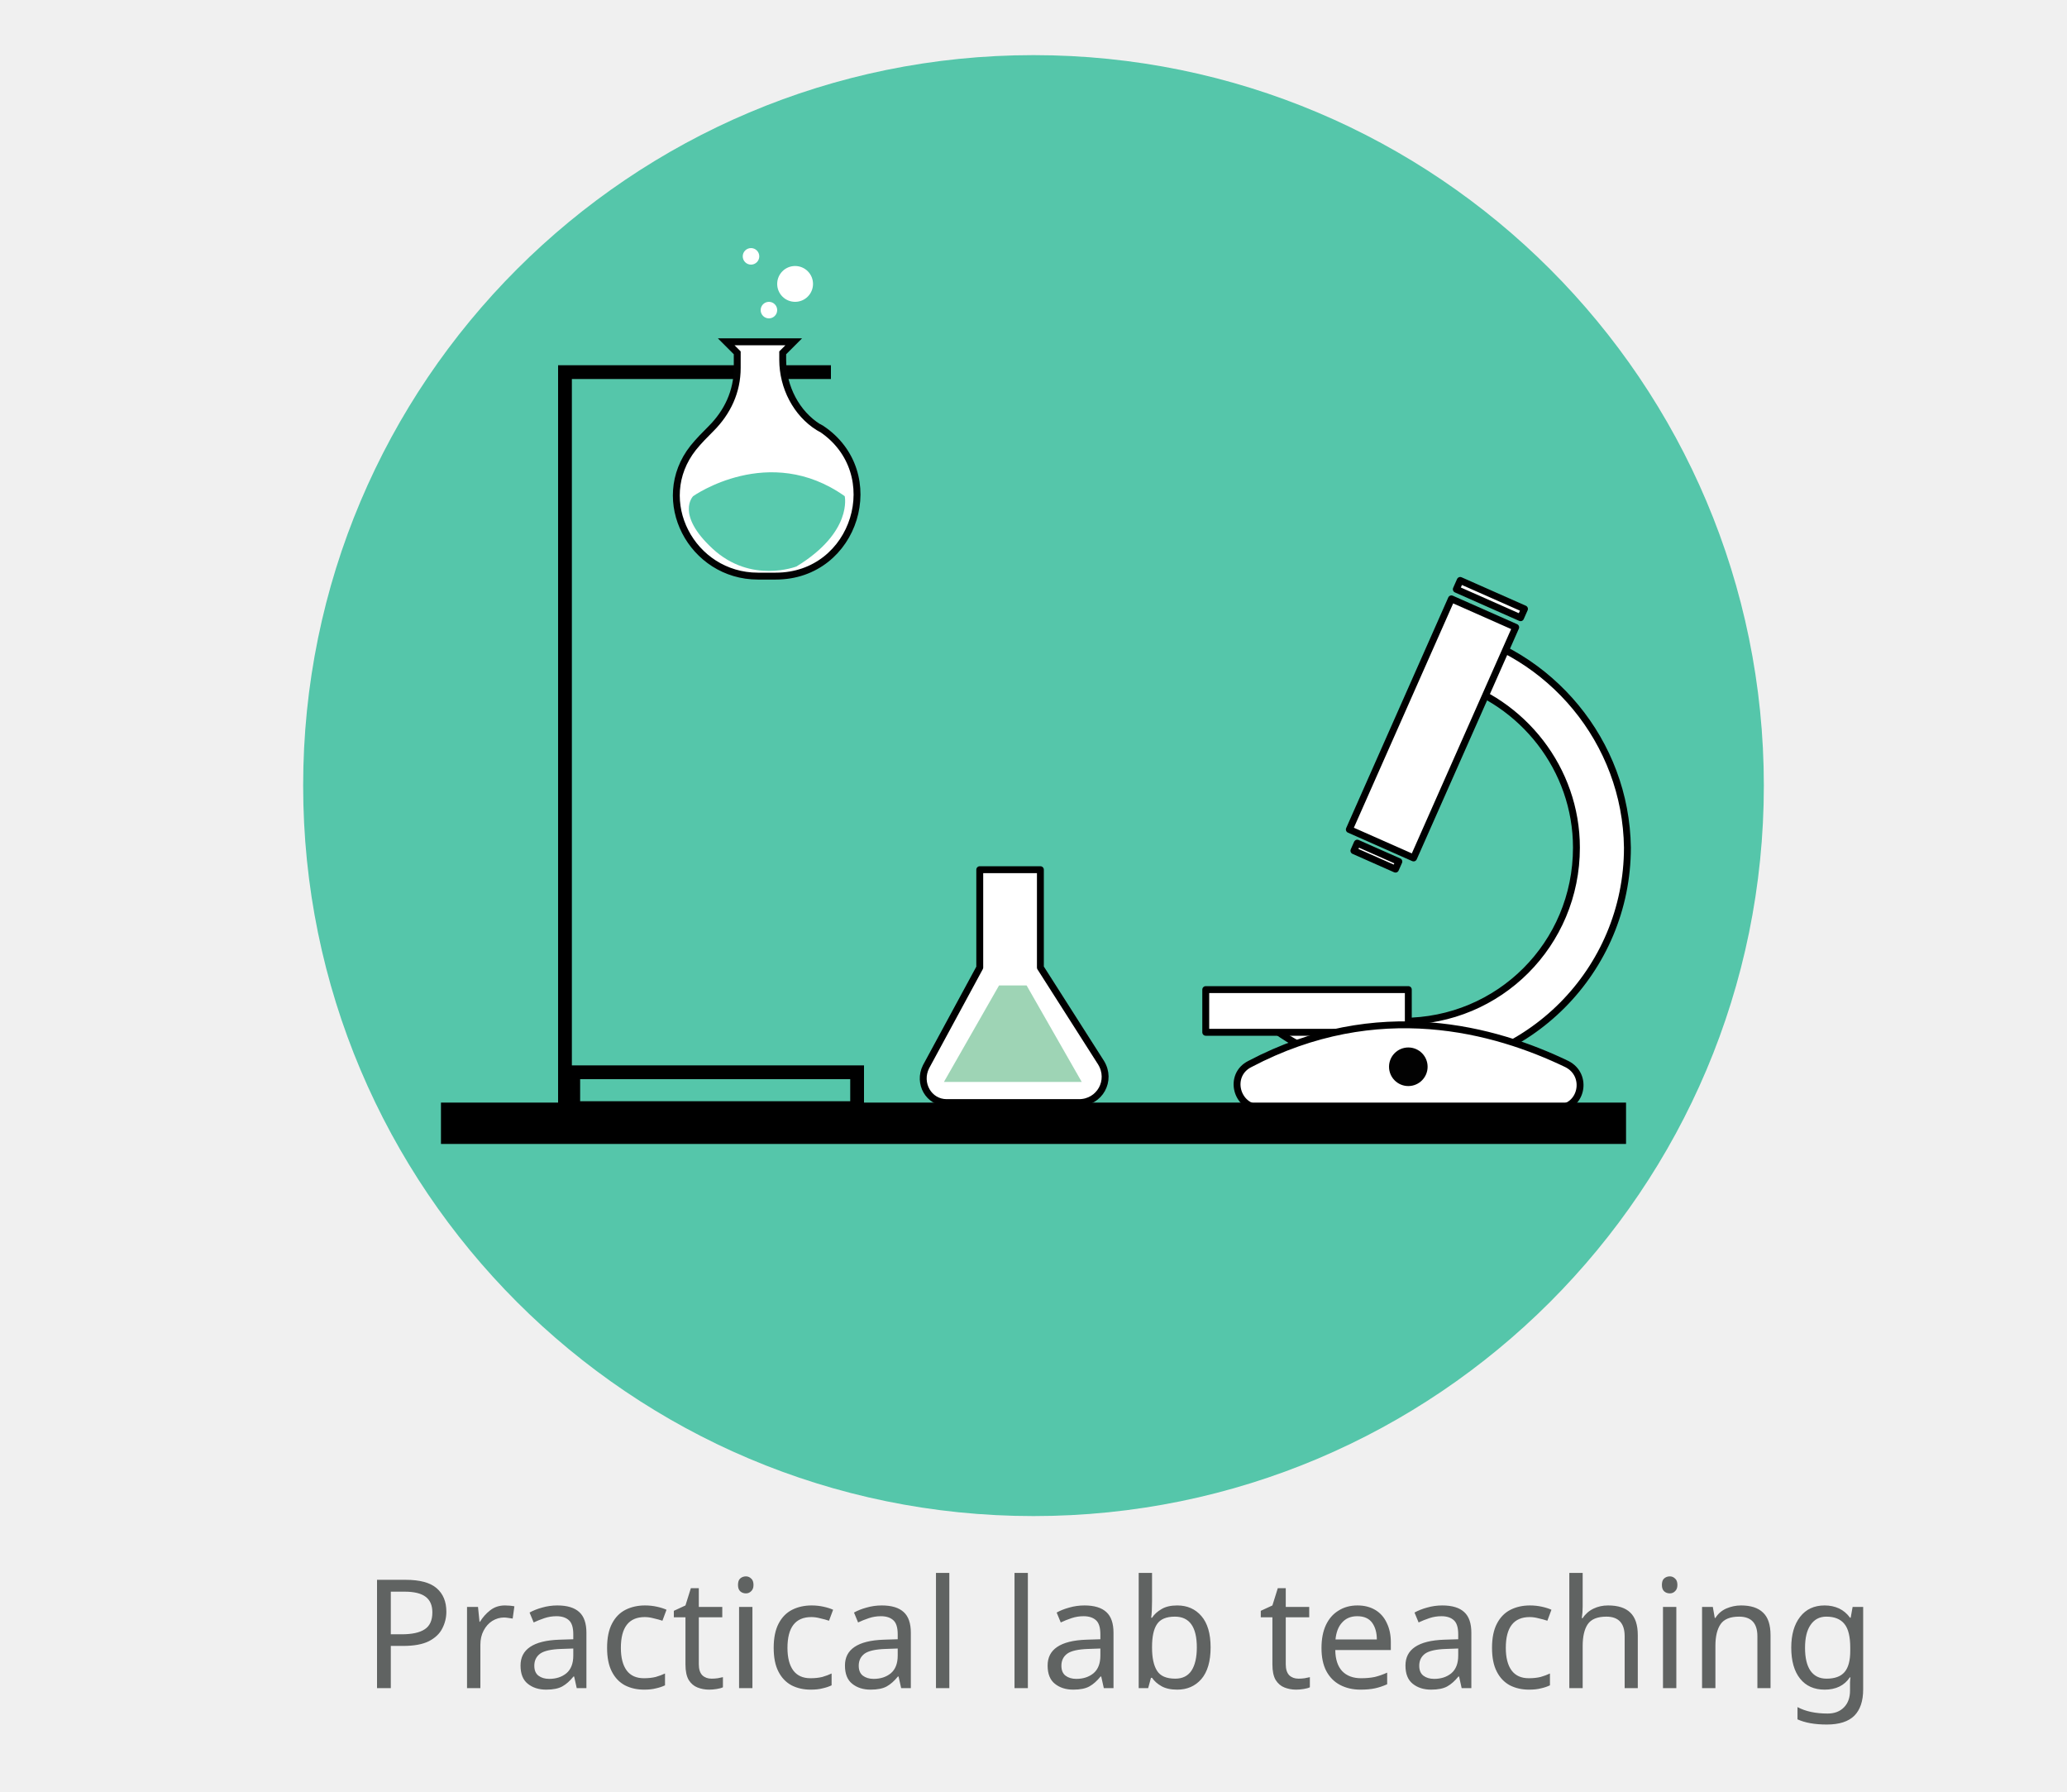
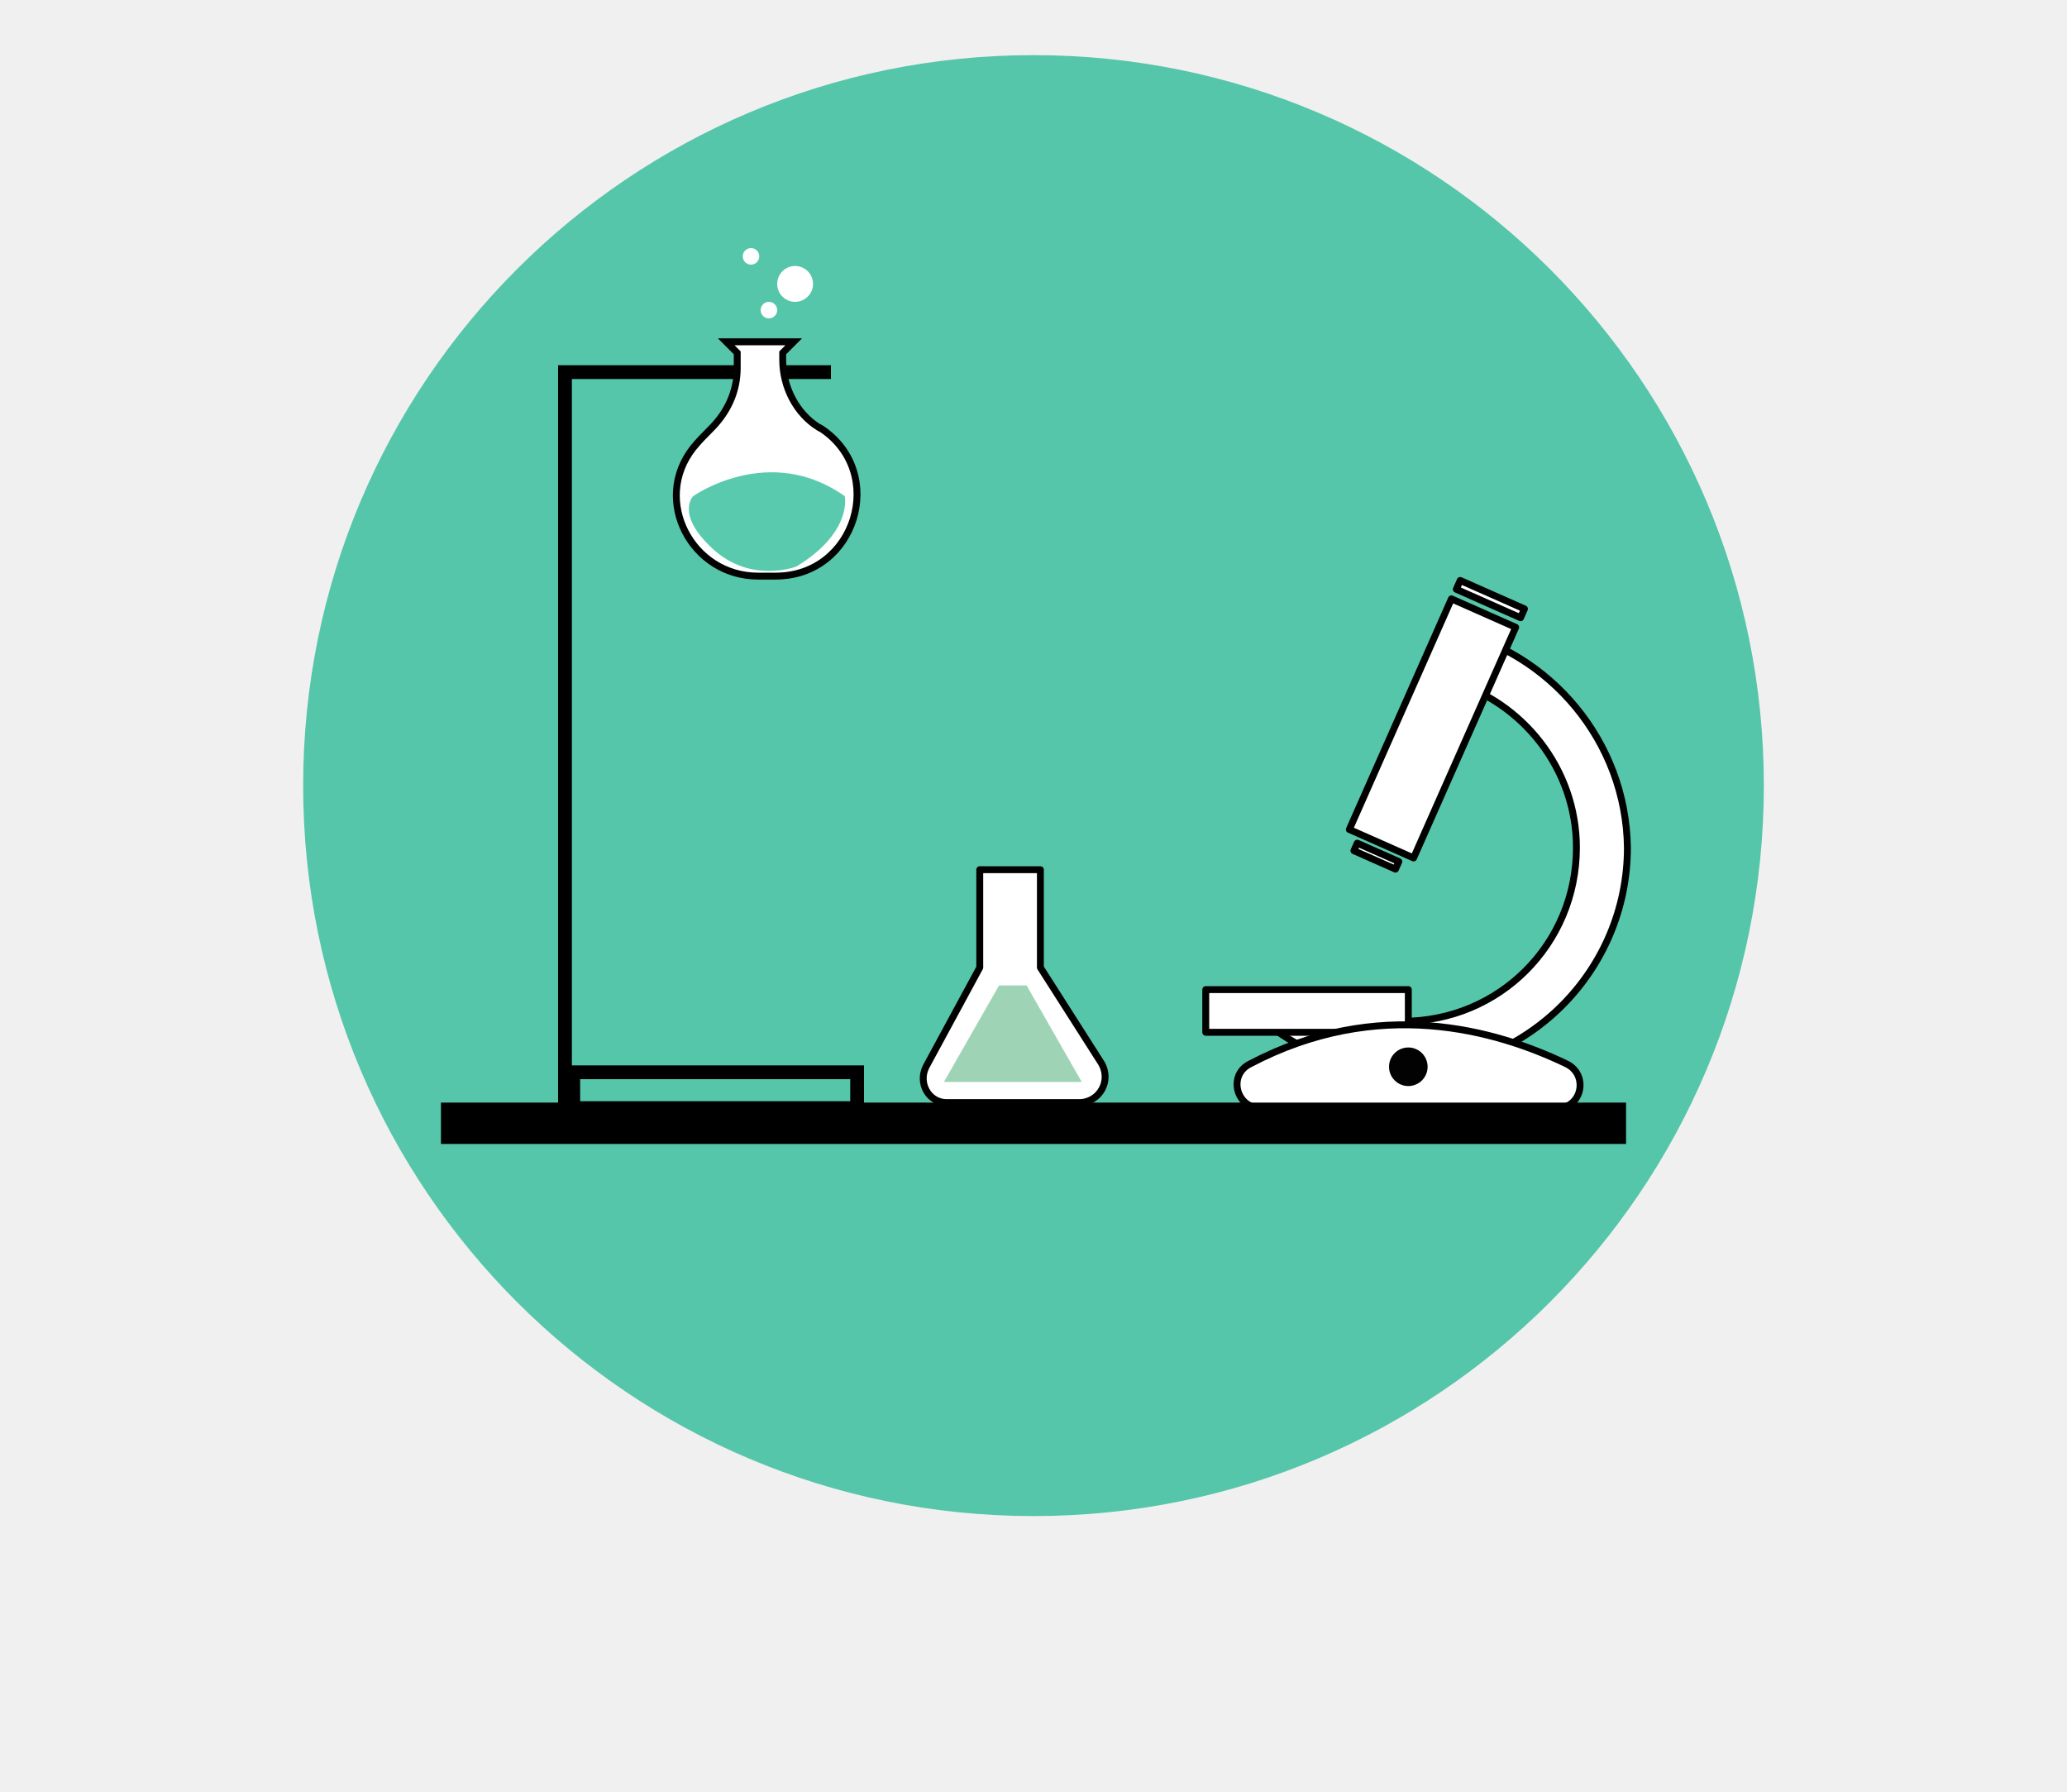
<svg xmlns="http://www.w3.org/2000/svg" version="1.1" id="Layer_1" x="0px" y="0px" viewBox="0 0 150 130" style="enable-background:new 0 0 150 130;" xml:space="preserve">
  <style type="text/css">
	.st0{opacity:0.7;fill-rule:evenodd;clip-rule:evenodd;fill:#13b38b;}
	.st1{fill-rule:evenodd;clip-rule:evenodd;fill:#FFFFFF;}
	.st2{fill-rule:evenodd;clip-rule:evenodd;fill:none;stroke:#000000;stroke-miterlimit:10;}
	.st3{fill-rule:evenodd;clip-rule:evenodd;}
	.st4{fill:#606362;}
	.st5{fill-rule:evenodd;clip-rule:evenodd;fill:none;stroke:#000000;stroke-width:0.5;stroke-miterlimit:10;}
	.st6{fill:none;stroke:#000000;stroke-miterlimit:10;}
	.st7{fill:#FFFFFF;}
	.st8{fill:none;stroke:#000000;}
	.st9{fill:#FFFFFF;stroke:#000000;stroke-width:0.5;stroke-linecap:round;stroke-linejoin:round;stroke-miterlimit:10;}
	.st10{fill:#020202;}
	.st11{fill-rule:evenodd;clip-rule:evenodd;fill:#FFFFFF;stroke:#020202;stroke-width:0.5;stroke-miterlimit:10;}
	.st12{opacity:0.5;fill:#3DA96C;}
	.st13{fill-rule:evenodd;clip-rule:evenodd;fill:none;}
	.st14{font-family:'CenturyGothic';}
	.st15{font-size:11px;}
	.st16{fill:#13B38B;}
</style>
  <g>
    <g>
      <circle class="st0" cx="75" cy="57" r="53" />
      <g>
        <g>
          <path class="st9" d="M105.2,45.7v3.7c5.3,1.5,9.2,6.4,9.2,12.1c0,7-5.6,12.6-12.6,12.6c-1.2,0-2.3-0.2-3.4-0.5      c-1.7,0.7-3.6,1.1-5.6,1.1c-0.1,0-0.2,0-0.3,0c2.6,1.9,5.9,3,9.4,3c9,0,16.2-7.3,16.2-16.2C118,53.8,112.5,47.3,105.2,45.7z" />
          <rect x="87.5" y="71.8" class="st9" width="14.7" height="3.1" />
          <path class="st9" d="M91.5,80.4H113c1.8,0,2.3-2.4,0.7-3.2c-5.2-2.5-13.7-4.9-23,0C89.1,78,89.7,80.4,91.5,80.4z" />
          <circle class="st10" cx="102.2" cy="77.4" r="1.4" />
          <rect x="101.4" y="43.7" transform="matrix(0.9144 0.4049 -0.4049 0.9144 30.3024 -37.5657)" class="st9" width="5.1" height="18.3" />
          <rect x="105.6" y="43.1" transform="matrix(0.9144 0.4049 -0.4049 0.9144 26.8565 -40.0536)" class="st9" width="5.1" height="0.7" />
          <rect x="98.2" y="61.8" transform="matrix(0.9144 0.4049 -0.4049 0.9144 33.7235 -35.0957)" class="st9" width="3.3" height="0.6" />
        </g>
        <g>
          <polyline class="st2" points="60.3,27 41,27 41,81     " />
          <rect x="41.6" y="77.8" class="st2" width="20.6" height="2.6" />
          <path class="st11" d="M52.7,24.8l0.8,0.8v1.1c0,1.7-0.7,3.2-1.9,4.4c-0.4,0.4-0.9,0.9-1.3,1.4c-3,3.8-0.1,9.3,4.7,9.3h1.3      c5.8,0,8.1-7.5,3.3-10.7c-0.1,0-0.1-0.1-0.2-0.1c-1.6-1-2.6-2.9-2.6-4.9v-0.5l0.8-0.8H52.7z" />
          <path class="st0" d="M50.3,36L50.3,36c0,0,5.5-3.9,11,0c0,0,0.6,2.6-3.5,5.1c0,0-3.3,1.3-6.1-1.3C49,37.3,50.3,36,50.3,36" />
          <circle class="st1" cx="55.8" cy="22.5" r="0.6" />
          <circle class="st1" cx="57.7" cy="20.6" r="1.3" />
          <circle class="st1" cx="54.5" cy="18.6" r="0.6" />
        </g>
        <rect x="32" y="80" class="st3" width="86" height="3" />
        <g>
          <path class="st9" d="M71.1,63.1v7.1l-3.9,7.2c-0.6,1.2,0.2,2.6,1.5,2.6h9.6c1.5,0,2.4-1.6,1.6-2.9l-4.4-6.9v-7.1H71.1z" />
          <polygon class="st12" points="68.5,78.5 72.5,71.5 74.5,71.5 78.5,78.5     " />
        </g>
      </g>
    </g>
    <rect x="23.1" y="115.9" class="st13" width="103.8" height="10.1" />
-     <text transform="matrix(1 0 0 1 26.298 122.4841)" class="st4 st14 st15">Practical lab teaching</text>
  </g>
</svg>
